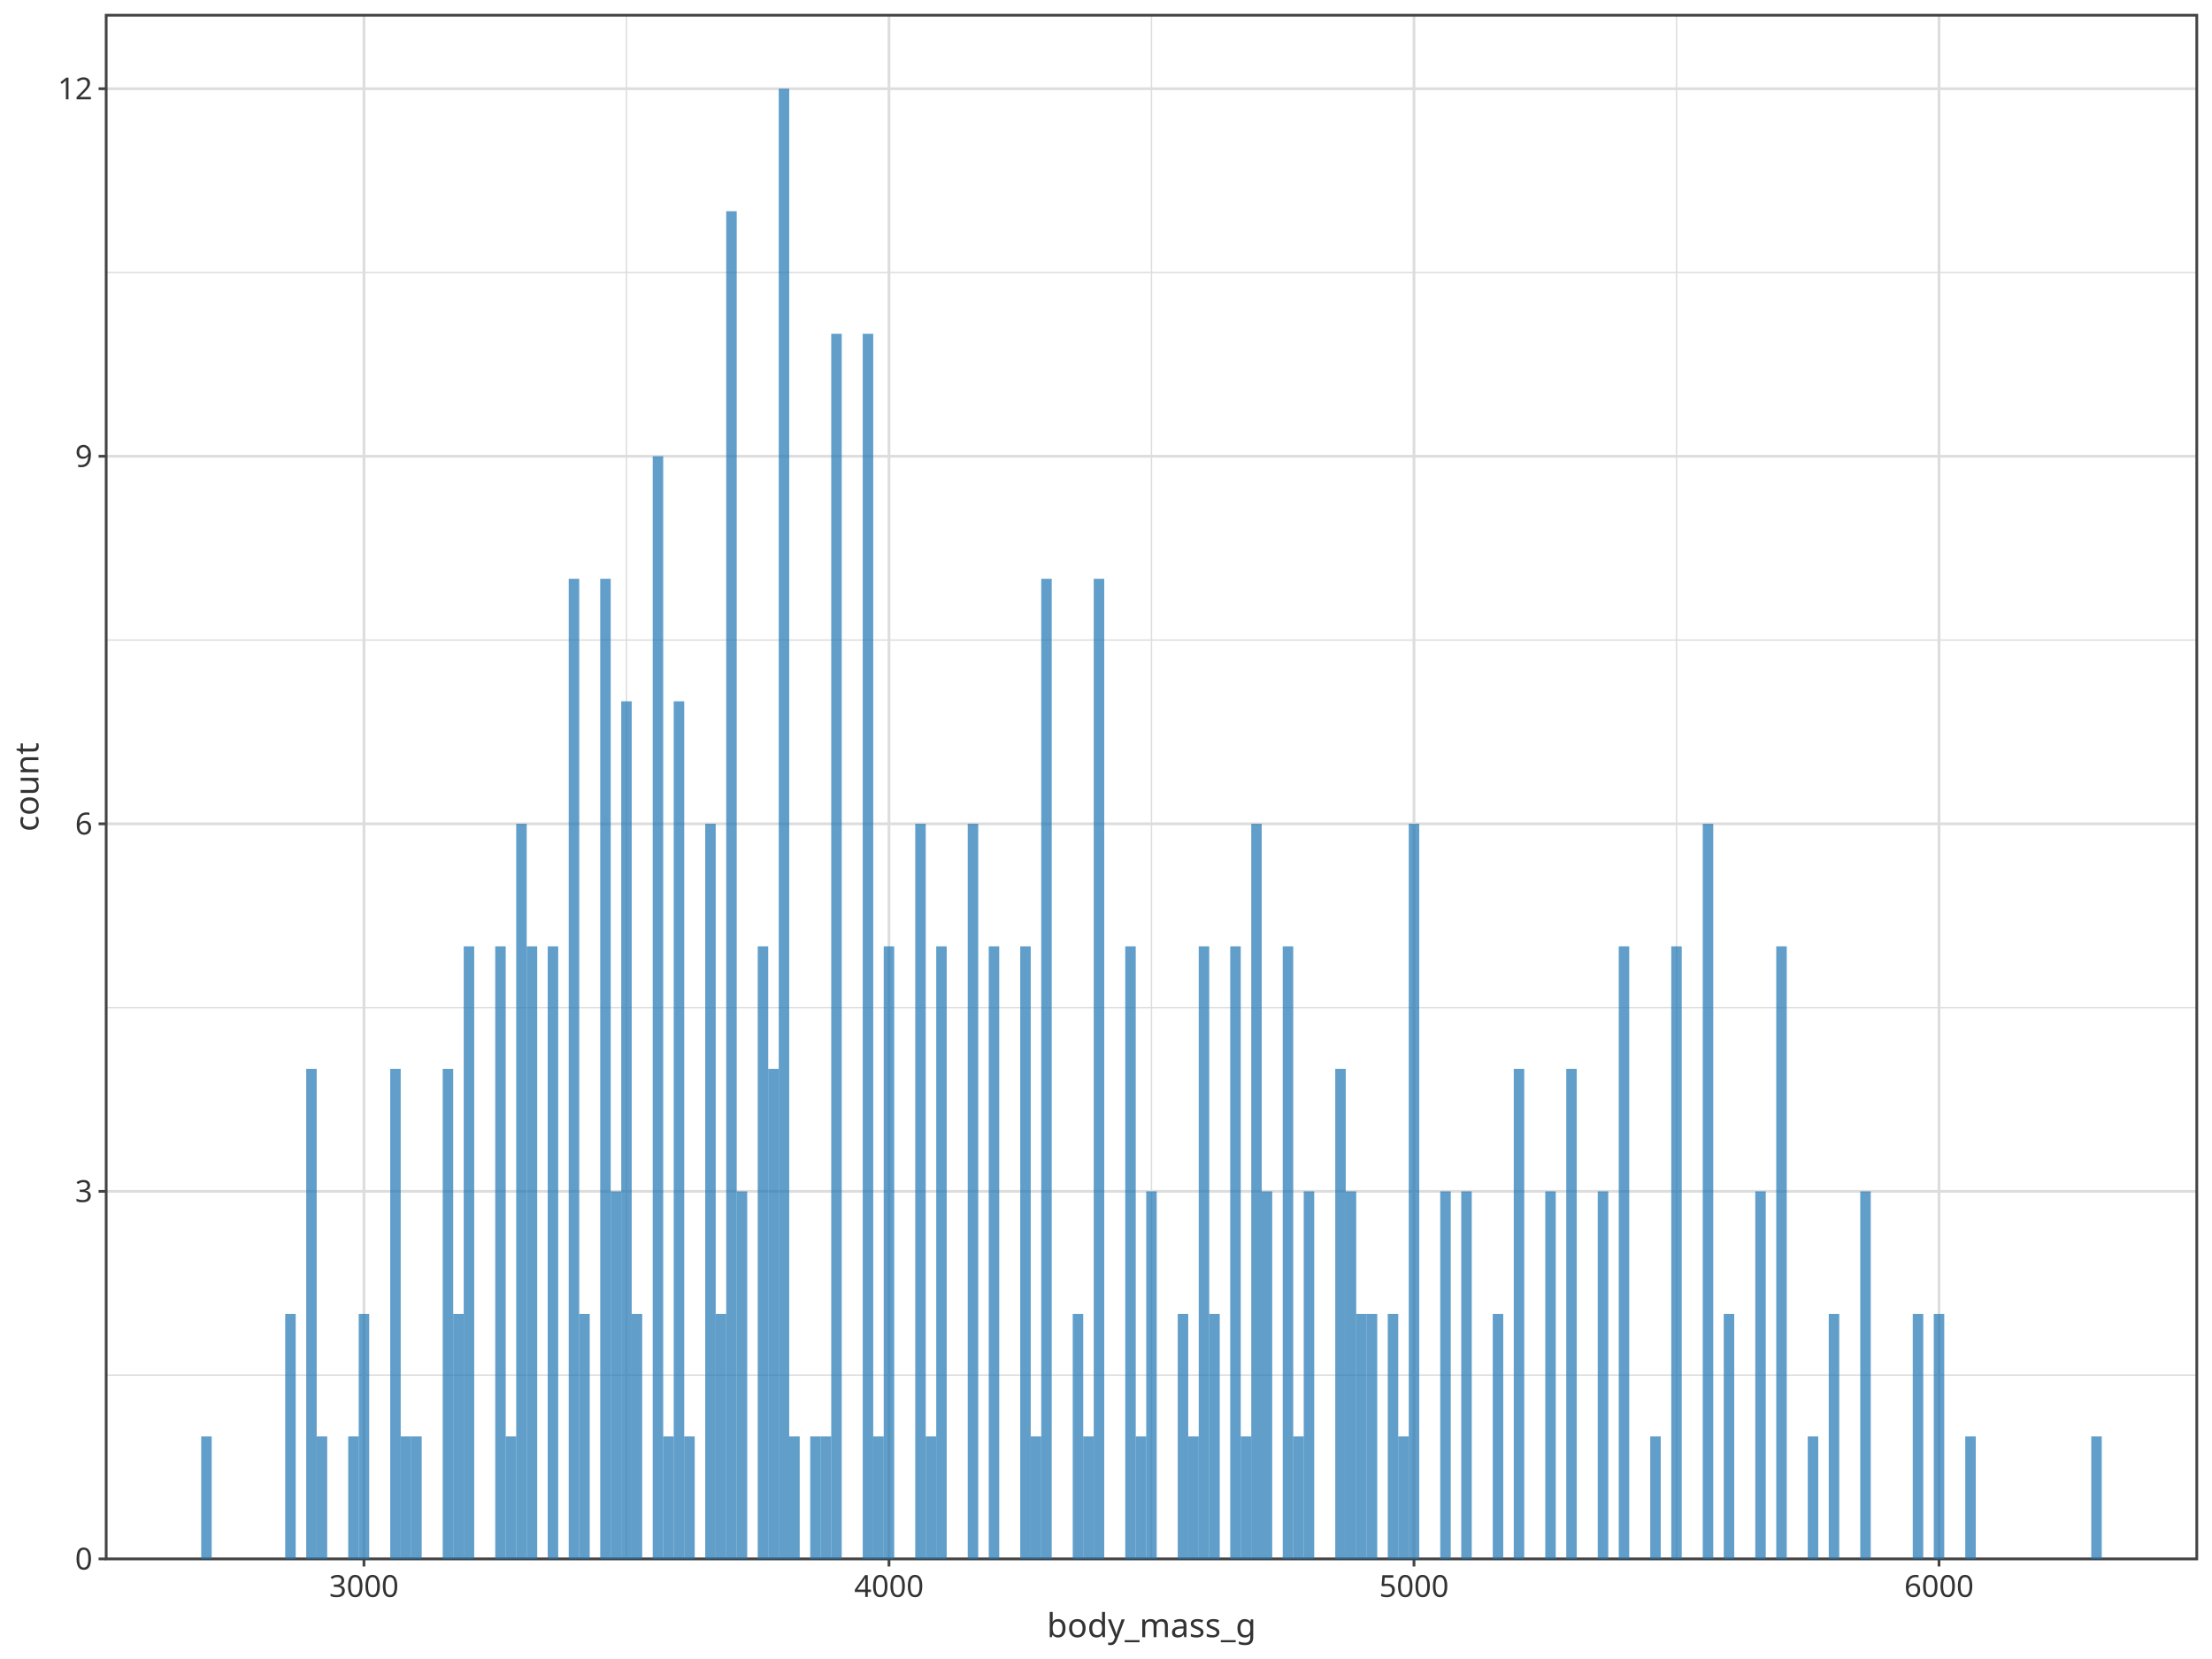
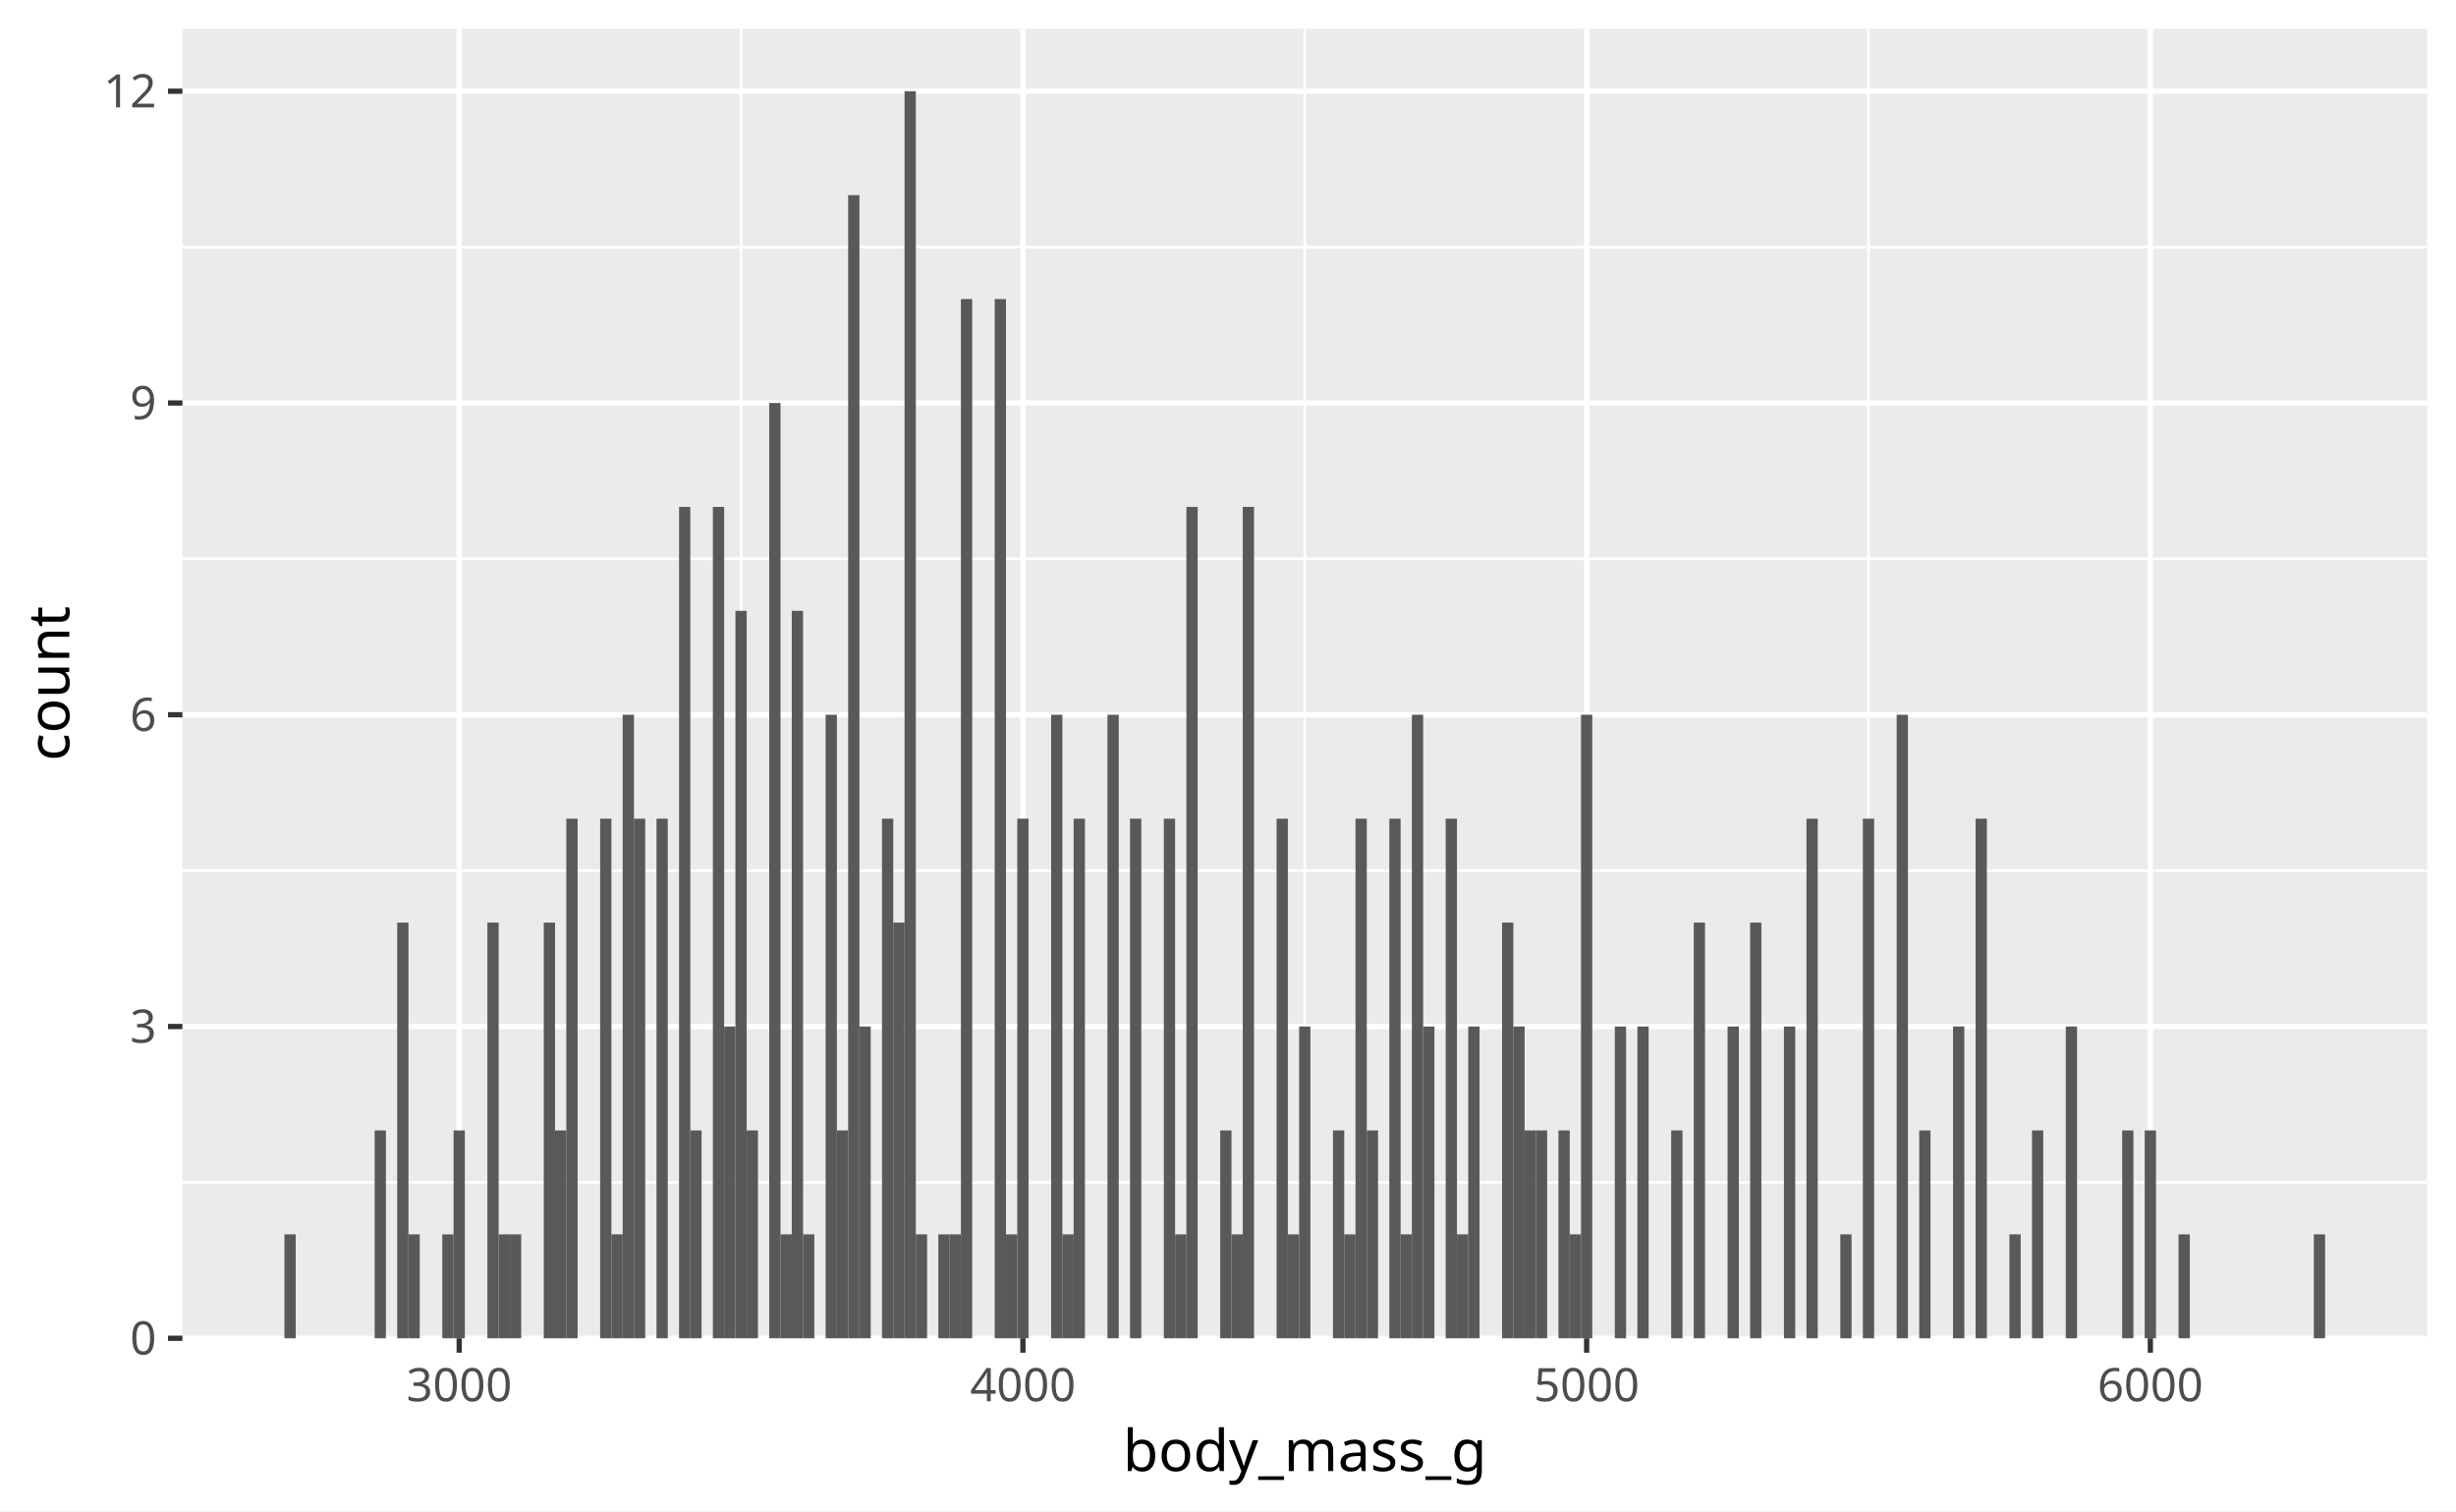
- <svg xmlns="http://www.w3.org/2000/svg" width="800" height="600" viewBox="0 0 800 600">
-   <rect x="0.0" y="0.0" width="800.0" height="600.0" fill="#ffffff" fill-opacity="1.0" stroke="none" />
-   <line x1="226.571" y1="5.5" x2="226.571" y2="563.8" stroke="#dddddd" stroke-width="0.5" />
-   <line x1="416.45" y1="5.5" x2="416.45" y2="563.8" stroke="#dddddd" stroke-width="0.5" />
-   <line x1="606.329" y1="5.5" x2="606.329" y2="563.8" stroke="#dddddd" stroke-width="0.5" />
-   <line x1="131.631" y1="5.5" x2="131.631" y2="563.8" stroke="#dddddd" stroke-width="1.0" />
-   <line x1="321.51" y1="5.5" x2="321.51" y2="563.8" stroke="#dddddd" stroke-width="1.0" />
-   <line x1="511.39" y1="5.5" x2="511.39" y2="563.8" stroke="#dddddd" stroke-width="1.0" />
-   <line x1="701.269" y1="5.5" x2="701.269" y2="563.8" stroke="#dddddd" stroke-width="1.0" />
-   <line x1="38.4" y1="497.336" x2="794.5" y2="497.336" stroke="#dddddd" stroke-width="0.5" />
-   <line x1="38.4" y1="364.407" x2="794.5" y2="364.407" stroke="#dddddd" stroke-width="0.5" />
-   <line x1="38.4" y1="231.479" x2="794.5" y2="231.479" stroke="#dddddd" stroke-width="0.5" />
-   <line x1="38.4" y1="98.55" x2="794.5" y2="98.55" stroke="#dddddd" stroke-width="0.5" />
-   <line x1="38.4" y1="563.8" x2="794.5" y2="563.8" stroke="#dddddd" stroke-width="1.0" />
-   <line x1="38.4" y1="430.871" x2="794.5" y2="430.871" stroke="#dddddd" stroke-width="1.0" />
-   <line x1="38.4" y1="297.943" x2="794.5" y2="297.943" stroke="#dddddd" stroke-width="1.0" />
-   <line x1="38.4" y1="165.014" x2="794.5" y2="165.014" stroke="#dddddd" stroke-width="1.0" />
-   <line x1="38.4" y1="32.086" x2="794.5" y2="32.086" stroke="#dddddd" stroke-width="1.0" />
-   <rect x="38.4" y="5.5" width="756.1" height="558.3" fill="#ffffff" fill-opacity="0.0" stroke="#444444" stroke-width="1.0" />
-   <line x1="131.631" y1="563.8" x2="131.631" y2="566.55" stroke="#444444" stroke-width="1.0" />
-   <text x="131.631" y="577.55" fill="#333333" font-size="11.0" font-family="sans-serif" text-anchor="middle">3000</text>
-   <line x1="321.51" y1="563.8" x2="321.51" y2="566.55" stroke="#444444" stroke-width="1.0" />
-   <text x="321.51" y="577.55" fill="#333333" font-size="11.0" font-family="sans-serif" text-anchor="middle">4000</text>
-   <line x1="511.39" y1="563.8" x2="511.39" y2="566.55" stroke="#444444" stroke-width="1.0" />
-   <text x="511.39" y="577.55" fill="#333333" font-size="11.0" font-family="sans-serif" text-anchor="middle">5000</text>
-   <line x1="701.269" y1="563.8" x2="701.269" y2="566.55" stroke="#444444" stroke-width="1.0" />
-   <text x="701.269" y="577.55" fill="#333333" font-size="11.0" font-family="sans-serif" text-anchor="middle">6000</text>
-   <line x1="38.4" y1="563.8" x2="35.65" y2="563.8" stroke="#444444" stroke-width="1.0" />
-   <text x="33.45" y="567.65" fill="#333333" font-size="11.0" font-family="sans-serif" text-anchor="end">0</text>
-   <line x1="38.4" y1="430.871" x2="35.65" y2="430.871" stroke="#444444" stroke-width="1.0" />
-   <text x="33.45" y="434.721" fill="#333333" font-size="11.0" font-family="sans-serif" text-anchor="end">3</text>
-   <line x1="38.4" y1="297.943" x2="35.65" y2="297.943" stroke="#444444" stroke-width="1.0" />
-   <text x="33.45" y="301.793" fill="#333333" font-size="11.0" font-family="sans-serif" text-anchor="end">6</text>
-   <line x1="38.4" y1="165.014" x2="35.65" y2="165.014" stroke="#444444" stroke-width="1.0" />
-   <text x="33.45" y="168.864" fill="#333333" font-size="11.0" font-family="sans-serif" text-anchor="end">9</text>
-   <line x1="38.4" y1="32.086" x2="35.65" y2="32.086" stroke="#444444" stroke-width="1.0" />
-   <text x="33.45" y="35.936" fill="#333333" font-size="11.0" font-family="sans-serif" text-anchor="end">12</text>
-   <text x="416.45" y="592.1" fill="#333333" font-size="12.0" font-family="sans-serif" text-anchor="middle">body_mass_g</text>
-   <text x="13.9" y="284.65" fill="#333333" font-size="12.0" font-family="sans-serif" text-anchor="middle" transform="rotate(-90.0 13.9 284.65)">count</text>
-   <rect x="72.768" y="519.49" width="3.798" height="44.31" fill="#1f77b4" fill-opacity="0.7" stroke="none" />
-   <rect x="103.149" y="475.181" width="3.798" height="88.619" fill="#1f77b4" fill-opacity="0.7" stroke="none" />
-   <rect x="110.744" y="386.562" width="3.798" height="177.238" fill="#1f77b4" fill-opacity="0.7" stroke="none" />
-   <rect x="114.542" y="519.49" width="3.798" height="44.31" fill="#1f77b4" fill-opacity="0.7" stroke="none" />
-   <rect x="125.934" y="519.49" width="3.798" height="44.31" fill="#1f77b4" fill-opacity="0.7" stroke="none" />
-   <rect x="129.732" y="475.181" width="3.798" height="88.619" fill="#1f77b4" fill-opacity="0.7" stroke="none" />
-   <rect x="141.125" y="386.562" width="3.798" height="177.238" fill="#1f77b4" fill-opacity="0.7" stroke="none" />
-   <rect x="144.922" y="519.49" width="3.798" height="44.31" fill="#1f77b4" fill-opacity="0.7" stroke="none" />
-   <rect x="148.72" y="519.49" width="3.798" height="44.31" fill="#1f77b4" fill-opacity="0.7" stroke="none" />
-   <rect x="160.113" y="386.562" width="3.798" height="177.238" fill="#1f77b4" fill-opacity="0.7" stroke="none" />
-   <rect x="163.91" y="475.181" width="3.798" height="88.619" fill="#1f77b4" fill-opacity="0.7" stroke="none" />
-   <rect x="167.708" y="342.252" width="3.798" height="221.548" fill="#1f77b4" fill-opacity="0.7" stroke="none" />
-   <rect x="179.101" y="342.252" width="3.798" height="221.548" fill="#1f77b4" fill-opacity="0.7" stroke="none" />
-   <rect x="182.898" y="519.49" width="3.798" height="44.31" fill="#1f77b4" fill-opacity="0.7" stroke="none" />
-   <rect x="186.696" y="297.943" width="3.798" height="265.857" fill="#1f77b4" fill-opacity="0.7" stroke="none" />
-   <rect x="190.493" y="342.252" width="3.798" height="221.548" fill="#1f77b4" fill-opacity="0.7" stroke="none" />
-   <rect x="198.089" y="342.252" width="3.798" height="221.548" fill="#1f77b4" fill-opacity="0.7" stroke="none" />
-   <rect x="205.684" y="209.324" width="3.798" height="354.476" fill="#1f77b4" fill-opacity="0.7" stroke="none" />
-   <rect x="209.481" y="475.181" width="3.798" height="88.619" fill="#1f77b4" fill-opacity="0.7" stroke="none" />
-   <rect x="217.077" y="209.324" width="3.798" height="354.476" fill="#1f77b4" fill-opacity="0.7" stroke="none" />
-   <rect x="220.874" y="430.871" width="3.798" height="132.929" fill="#1f77b4" fill-opacity="0.7" stroke="none" />
-   <rect x="224.672" y="253.633" width="3.798" height="310.167" fill="#1f77b4" fill-opacity="0.7" stroke="none" />
-   <rect x="228.469" y="475.181" width="3.798" height="88.619" fill="#1f77b4" fill-opacity="0.7" stroke="none" />
-   <rect x="236.065" y="165.014" width="3.798" height="398.786" fill="#1f77b4" fill-opacity="0.7" stroke="none" />
-   <rect x="239.862" y="519.49" width="3.798" height="44.31" fill="#1f77b4" fill-opacity="0.7" stroke="none" />
-   <rect x="243.66" y="253.633" width="3.798" height="310.167" fill="#1f77b4" fill-opacity="0.7" stroke="none" />
-   <rect x="247.457" y="519.49" width="3.798" height="44.31" fill="#1f77b4" fill-opacity="0.7" stroke="none" />
-   <rect x="255.052" y="297.943" width="3.798" height="265.857" fill="#1f77b4" fill-opacity="0.7" stroke="none" />
-   <rect x="258.85" y="475.181" width="3.798" height="88.619" fill="#1f77b4" fill-opacity="0.7" stroke="none" />
-   <rect x="262.648" y="76.395" width="3.798" height="487.405" fill="#1f77b4" fill-opacity="0.7" stroke="none" />
-   <rect x="266.445" y="430.871" width="3.798" height="132.929" fill="#1f77b4" fill-opacity="0.7" stroke="none" />
-   <rect x="274.04" y="342.252" width="3.798" height="221.548" fill="#1f77b4" fill-opacity="0.7" stroke="none" />
-   <rect x="277.838" y="386.562" width="3.798" height="177.238" fill="#1f77b4" fill-opacity="0.7" stroke="none" />
-   <rect x="281.636" y="32.086" width="3.798" height="531.714" fill="#1f77b4" fill-opacity="0.7" stroke="none" />
-   <rect x="285.433" y="519.49" width="3.798" height="44.31" fill="#1f77b4" fill-opacity="0.7" stroke="none" />
-   <rect x="293.028" y="519.49" width="3.798" height="44.31" fill="#1f77b4" fill-opacity="0.7" stroke="none" />
-   <rect x="296.826" y="519.49" width="3.798" height="44.31" fill="#1f77b4" fill-opacity="0.7" stroke="none" />
-   <rect x="300.624" y="120.705" width="3.798" height="443.095" fill="#1f77b4" fill-opacity="0.7" stroke="none" />
-   <rect x="312.016" y="120.705" width="3.798" height="443.095" fill="#1f77b4" fill-opacity="0.7" stroke="none" />
-   <rect x="315.814" y="519.49" width="3.798" height="44.31" fill="#1f77b4" fill-opacity="0.7" stroke="none" />
-   <rect x="319.611" y="342.252" width="3.798" height="221.548" fill="#1f77b4" fill-opacity="0.7" stroke="none" />
-   <rect x="331.004" y="297.943" width="3.798" height="265.857" fill="#1f77b4" fill-opacity="0.7" stroke="none" />
-   <rect x="334.802" y="519.49" width="3.798" height="44.31" fill="#1f77b4" fill-opacity="0.7" stroke="none" />
-   <rect x="338.599" y="342.252" width="3.798" height="221.548" fill="#1f77b4" fill-opacity="0.7" stroke="none" />
-   <rect x="349.992" y="297.943" width="3.798" height="265.857" fill="#1f77b4" fill-opacity="0.7" stroke="none" />
-   <rect x="357.587" y="342.252" width="3.798" height="221.548" fill="#1f77b4" fill-opacity="0.7" stroke="none" />
-   <rect x="368.98" y="342.252" width="3.798" height="221.548" fill="#1f77b4" fill-opacity="0.7" stroke="none" />
-   <rect x="372.778" y="519.49" width="3.798" height="44.31" fill="#1f77b4" fill-opacity="0.7" stroke="none" />
-   <rect x="376.575" y="209.324" width="3.798" height="354.476" fill="#1f77b4" fill-opacity="0.7" stroke="none" />
-   <rect x="387.968" y="475.181" width="3.798" height="88.619" fill="#1f77b4" fill-opacity="0.7" stroke="none" />
-   <rect x="391.766" y="519.49" width="3.798" height="44.31" fill="#1f77b4" fill-opacity="0.7" stroke="none" />
-   <rect x="395.563" y="209.324" width="3.798" height="354.476" fill="#1f77b4" fill-opacity="0.7" stroke="none" />
-   <rect x="406.956" y="342.252" width="3.798" height="221.548" fill="#1f77b4" fill-opacity="0.7" stroke="none" />
-   <rect x="410.754" y="519.49" width="3.798" height="44.31" fill="#1f77b4" fill-opacity="0.7" stroke="none" />
-   <rect x="414.551" y="430.871" width="3.798" height="132.929" fill="#1f77b4" fill-opacity="0.7" stroke="none" />
-   <rect x="425.944" y="475.181" width="3.798" height="88.619" fill="#1f77b4" fill-opacity="0.7" stroke="none" />
-   <rect x="429.742" y="519.49" width="3.798" height="44.31" fill="#1f77b4" fill-opacity="0.7" stroke="none" />
-   <rect x="433.539" y="342.252" width="3.798" height="221.548" fill="#1f77b4" fill-opacity="0.7" stroke="none" />
-   <rect x="437.337" y="475.181" width="3.798" height="88.619" fill="#1f77b4" fill-opacity="0.7" stroke="none" />
-   <rect x="444.932" y="342.252" width="3.798" height="221.548" fill="#1f77b4" fill-opacity="0.7" stroke="none" />
-   <rect x="448.73" y="519.49" width="3.798" height="44.31" fill="#1f77b4" fill-opacity="0.7" stroke="none" />
-   <rect x="452.527" y="297.943" width="3.798" height="265.857" fill="#1f77b4" fill-opacity="0.7" stroke="none" />
-   <rect x="456.325" y="430.871" width="3.798" height="132.929" fill="#1f77b4" fill-opacity="0.7" stroke="none" />
-   <rect x="463.92" y="342.252" width="3.798" height="221.548" fill="#1f77b4" fill-opacity="0.7" stroke="none" />
-   <rect x="467.717" y="519.49" width="3.798" height="44.31" fill="#1f77b4" fill-opacity="0.7" stroke="none" />
-   <rect x="471.515" y="430.871" width="3.798" height="132.929" fill="#1f77b4" fill-opacity="0.7" stroke="none" />
-   <rect x="482.908" y="386.562" width="3.798" height="177.238" fill="#1f77b4" fill-opacity="0.7" stroke="none" />
-   <rect x="486.705" y="430.871" width="3.798" height="132.929" fill="#1f77b4" fill-opacity="0.7" stroke="none" />
-   <rect x="490.503" y="475.181" width="3.798" height="88.619" fill="#1f77b4" fill-opacity="0.7" stroke="none" />
-   <rect x="494.301" y="475.181" width="3.798" height="88.619" fill="#1f77b4" fill-opacity="0.7" stroke="none" />
-   <rect x="501.896" y="475.181" width="3.798" height="88.619" fill="#1f77b4" fill-opacity="0.7" stroke="none" />
-   <rect x="505.693" y="519.49" width="3.798" height="44.31" fill="#1f77b4" fill-opacity="0.7" stroke="none" />
-   <rect x="509.491" y="297.943" width="3.798" height="265.857" fill="#1f77b4" fill-opacity="0.7" stroke="none" />
-   <rect x="520.884" y="430.871" width="3.798" height="132.929" fill="#1f77b4" fill-opacity="0.7" stroke="none" />
-   <rect x="528.479" y="430.871" width="3.798" height="132.929" fill="#1f77b4" fill-opacity="0.7" stroke="none" />
-   <rect x="539.872" y="475.181" width="3.798" height="88.619" fill="#1f77b4" fill-opacity="0.7" stroke="none" />
-   <rect x="547.467" y="386.562" width="3.798" height="177.238" fill="#1f77b4" fill-opacity="0.7" stroke="none" />
-   <rect x="558.86" y="430.871" width="3.798" height="132.929" fill="#1f77b4" fill-opacity="0.7" stroke="none" />
-   <rect x="566.455" y="386.562" width="3.798" height="177.238" fill="#1f77b4" fill-opacity="0.7" stroke="none" />
-   <rect x="577.848" y="430.871" width="3.798" height="132.929" fill="#1f77b4" fill-opacity="0.7" stroke="none" />
-   <rect x="585.443" y="342.252" width="3.798" height="221.548" fill="#1f77b4" fill-opacity="0.7" stroke="none" />
-   <rect x="596.835" y="519.49" width="3.798" height="44.31" fill="#1f77b4" fill-opacity="0.7" stroke="none" />
-   <rect x="604.431" y="342.252" width="3.798" height="221.548" fill="#1f77b4" fill-opacity="0.7" stroke="none" />
-   <rect x="615.823" y="297.943" width="3.798" height="265.857" fill="#1f77b4" fill-opacity="0.7" stroke="none" />
-   <rect x="623.419" y="475.181" width="3.798" height="88.619" fill="#1f77b4" fill-opacity="0.7" stroke="none" />
-   <rect x="634.811" y="430.871" width="3.798" height="132.929" fill="#1f77b4" fill-opacity="0.7" stroke="none" />
-   <rect x="642.407" y="342.252" width="3.798" height="221.548" fill="#1f77b4" fill-opacity="0.7" stroke="none" />
-   <rect x="653.799" y="519.49" width="3.798" height="44.31" fill="#1f77b4" fill-opacity="0.7" stroke="none" />
-   <rect x="661.395" y="475.181" width="3.798" height="88.619" fill="#1f77b4" fill-opacity="0.7" stroke="none" />
-   <rect x="672.787" y="430.871" width="3.798" height="132.929" fill="#1f77b4" fill-opacity="0.7" stroke="none" />
-   <rect x="691.775" y="475.181" width="3.798" height="88.619" fill="#1f77b4" fill-opacity="0.7" stroke="none" />
-   <rect x="699.37" y="475.181" width="3.798" height="88.619" fill="#1f77b4" fill-opacity="0.7" stroke="none" />
-   <rect x="710.763" y="519.49" width="3.798" height="44.31" fill="#1f77b4" fill-opacity="0.7" stroke="none" />
-   <rect x="756.334" y="519.49" width="3.798" height="44.31" fill="#1f77b4" fill-opacity="0.7" stroke="none" />
+ <svg xmlns="http://www.w3.org/2000/svg" width="624" height="384" viewBox="0 0 624 384">
+   <rect x="0.0" y="0.0" width="624.0" height="384.0" fill="#ffffff" fill-opacity="1.0" stroke="none" />
+   <rect x="46.347" y="7.333" width="570.32" height="332.667" fill="#ebebeb" fill-opacity="1.0" stroke="none" />
+   <line x1="188.282" y1="7.333" x2="188.282" y2="340.0" stroke="#ffffff" stroke-width="0.667" />
+   <line x1="331.507" y1="7.333" x2="331.507" y2="340.0" stroke="#ffffff" stroke-width="0.667" />
+   <line x1="474.731" y1="7.333" x2="474.731" y2="340.0" stroke="#ffffff" stroke-width="0.667" />
+   <line x1="116.67" y1="7.333" x2="116.67" y2="340.0" stroke="#ffffff" stroke-width="1.333" />
+   <line x1="259.894" y1="7.333" x2="259.894" y2="340.0" stroke="#ffffff" stroke-width="1.333" />
+   <line x1="403.119" y1="7.333" x2="403.119" y2="340.0" stroke="#ffffff" stroke-width="1.333" />
+   <line x1="546.343" y1="7.333" x2="546.343" y2="340.0" stroke="#ffffff" stroke-width="1.333" />
+   <line x1="46.347" y1="300.397" x2="616.667" y2="300.397" stroke="#ffffff" stroke-width="0.667" />
+   <line x1="46.347" y1="221.19" x2="616.667" y2="221.19" stroke="#ffffff" stroke-width="0.667" />
+   <line x1="46.347" y1="141.984" x2="616.667" y2="141.984" stroke="#ffffff" stroke-width="0.667" />
+   <line x1="46.347" y1="62.778" x2="616.667" y2="62.778" stroke="#ffffff" stroke-width="0.667" />
+   <line x1="46.347" y1="340.0" x2="616.667" y2="340.0" stroke="#ffffff" stroke-width="1.333" />
+   <line x1="46.347" y1="260.794" x2="616.667" y2="260.794" stroke="#ffffff" stroke-width="1.333" />
+   <line x1="46.347" y1="181.587" x2="616.667" y2="181.587" stroke="#ffffff" stroke-width="1.333" />
+   <line x1="46.347" y1="102.381" x2="616.667" y2="102.381" stroke="#ffffff" stroke-width="1.333" />
+   <line x1="46.347" y1="23.175" x2="616.667" y2="23.175" stroke="#ffffff" stroke-width="1.333" />
+   <line x1="116.67" y1="340.0" x2="116.67" y2="343.667" stroke="#333333" stroke-width="1.333" />
+   <text x="116.67" y="355.987" fill="#4d4d4d" font-size="11.733" font-family="sans-serif" text-anchor="middle">3000</text>
+   <line x1="259.894" y1="340.0" x2="259.894" y2="343.667" stroke="#333333" stroke-width="1.333" />
+   <text x="259.894" y="355.987" fill="#4d4d4d" font-size="11.733" font-family="sans-serif" text-anchor="middle">4000</text>
+   <line x1="403.119" y1="340.0" x2="403.119" y2="343.667" stroke="#333333" stroke-width="1.333" />
+   <text x="403.119" y="355.987" fill="#4d4d4d" font-size="11.733" font-family="sans-serif" text-anchor="middle">5000</text>
+   <line x1="546.343" y1="340.0" x2="546.343" y2="343.667" stroke="#333333" stroke-width="1.333" />
+   <text x="546.343" y="355.987" fill="#4d4d4d" font-size="11.733" font-family="sans-serif" text-anchor="middle">6000</text>
+   <line x1="46.347" y1="340.0" x2="42.68" y2="340.0" stroke="#333333" stroke-width="1.333" />
+   <text x="39.747" y="344.107" fill="#4d4d4d" font-size="11.733" font-family="sans-serif" text-anchor="end">0</text>
+   <line x1="46.347" y1="260.794" x2="42.68" y2="260.794" stroke="#333333" stroke-width="1.333" />
+   <text x="39.747" y="264.9" fill="#4d4d4d" font-size="11.733" font-family="sans-serif" text-anchor="end">3</text>
+   <line x1="46.347" y1="181.587" x2="42.68" y2="181.587" stroke="#333333" stroke-width="1.333" />
+   <text x="39.747" y="185.694" fill="#4d4d4d" font-size="11.733" font-family="sans-serif" text-anchor="end">6</text>
+   <line x1="46.347" y1="102.381" x2="42.68" y2="102.381" stroke="#333333" stroke-width="1.333" />
+   <text x="39.747" y="106.488" fill="#4d4d4d" font-size="11.733" font-family="sans-serif" text-anchor="end">9</text>
+   <line x1="46.347" y1="23.175" x2="42.68" y2="23.175" stroke="#333333" stroke-width="1.333" />
+   <text x="39.747" y="27.281" fill="#4d4d4d" font-size="11.733" font-family="sans-serif" text-anchor="end">12</text>
+   <text x="331.507" y="373.733" fill="#000000" font-size="14.667" font-family="sans-serif" text-anchor="middle">body_mass_g</text>
+   <text x="17.6" y="173.667" fill="#000000" font-size="14.667" font-family="sans-serif" text-anchor="middle" transform="rotate(-90.0 17.6 173.6667)">count</text>
+   <rect x="72.27" y="313.598" width="2.864" height="26.402" fill="#595959" fill-opacity="1.0" stroke="none" />
+   <rect x="95.186" y="287.196" width="2.864" height="52.804" fill="#595959" fill-opacity="1.0" stroke="none" />
+   <rect x="100.915" y="234.392" width="2.864" height="105.608" fill="#595959" fill-opacity="1.0" stroke="none" />
+   <rect x="103.78" y="313.598" width="2.864" height="26.402" fill="#595959" fill-opacity="1.0" stroke="none" />
+   <rect x="112.373" y="313.598" width="2.864" height="26.402" fill="#595959" fill-opacity="1.0" stroke="none" />
+   <rect x="115.238" y="287.196" width="2.864" height="52.804" fill="#595959" fill-opacity="1.0" stroke="none" />
+   <rect x="123.831" y="234.392" width="2.864" height="105.608" fill="#595959" fill-opacity="1.0" stroke="none" />
+   <rect x="126.696" y="313.598" width="2.864" height="26.402" fill="#595959" fill-opacity="1.0" stroke="none" />
+   <rect x="129.56" y="313.598" width="2.864" height="26.402" fill="#595959" fill-opacity="1.0" stroke="none" />
+   <rect x="138.154" y="234.392" width="2.864" height="105.608" fill="#595959" fill-opacity="1.0" stroke="none" />
+   <rect x="141.018" y="287.196" width="2.864" height="52.804" fill="#595959" fill-opacity="1.0" stroke="none" />
+   <rect x="143.883" y="207.989" width="2.864" height="132.011" fill="#595959" fill-opacity="1.0" stroke="none" />
+   <rect x="152.476" y="207.989" width="2.864" height="132.011" fill="#595959" fill-opacity="1.0" stroke="none" />
+   <rect x="155.341" y="313.598" width="2.864" height="26.402" fill="#595959" fill-opacity="1.0" stroke="none" />
+   <rect x="158.205" y="181.587" width="2.864" height="158.413" fill="#595959" fill-opacity="1.0" stroke="none" />
+   <rect x="161.069" y="207.989" width="2.864" height="132.011" fill="#595959" fill-opacity="1.0" stroke="none" />
+   <rect x="166.798" y="207.989" width="2.864" height="132.011" fill="#595959" fill-opacity="1.0" stroke="none" />
+   <rect x="172.527" y="128.783" width="2.864" height="211.217" fill="#595959" fill-opacity="1.0" stroke="none" />
+   <rect x="175.392" y="287.196" width="2.864" height="52.804" fill="#595959" fill-opacity="1.0" stroke="none" />
+   <rect x="181.121" y="128.783" width="2.864" height="211.217" fill="#595959" fill-opacity="1.0" stroke="none" />
+   <rect x="183.985" y="260.794" width="2.864" height="79.206" fill="#595959" fill-opacity="1.0" stroke="none" />
+   <rect x="186.85" y="155.185" width="2.864" height="184.815" fill="#595959" fill-opacity="1.0" stroke="none" />
+   <rect x="189.714" y="287.196" width="2.864" height="52.804" fill="#595959" fill-opacity="1.0" stroke="none" />
+   <rect x="195.443" y="102.381" width="2.864" height="237.619" fill="#595959" fill-opacity="1.0" stroke="none" />
+   <rect x="198.308" y="313.598" width="2.864" height="26.402" fill="#595959" fill-opacity="1.0" stroke="none" />
+   <rect x="201.172" y="155.185" width="2.864" height="184.815" fill="#595959" fill-opacity="1.0" stroke="none" />
+   <rect x="204.037" y="313.598" width="2.864" height="26.402" fill="#595959" fill-opacity="1.0" stroke="none" />
+   <rect x="209.766" y="181.587" width="2.864" height="158.413" fill="#595959" fill-opacity="1.0" stroke="none" />
+   <rect x="212.63" y="287.196" width="2.864" height="52.804" fill="#595959" fill-opacity="1.0" stroke="none" />
+   <rect x="215.495" y="49.577" width="2.864" height="290.423" fill="#595959" fill-opacity="1.0" stroke="none" />
+   <rect x="218.359" y="260.794" width="2.864" height="79.206" fill="#595959" fill-opacity="1.0" stroke="none" />
+   <rect x="224.088" y="207.989" width="2.864" height="132.011" fill="#595959" fill-opacity="1.0" stroke="none" />
+   <rect x="226.953" y="234.392" width="2.864" height="105.608" fill="#595959" fill-opacity="1.0" stroke="none" />
+   <rect x="229.817" y="23.175" width="2.864" height="316.825" fill="#595959" fill-opacity="1.0" stroke="none" />
+   <rect x="232.682" y="313.598" width="2.864" height="26.402" fill="#595959" fill-opacity="1.0" stroke="none" />
+   <rect x="238.411" y="313.598" width="2.864" height="26.402" fill="#595959" fill-opacity="1.0" stroke="none" />
+   <rect x="241.275" y="313.598" width="2.864" height="26.402" fill="#595959" fill-opacity="1.0" stroke="none" />
+   <rect x="244.14" y="75.979" width="2.864" height="264.021" fill="#595959" fill-opacity="1.0" stroke="none" />
+   <rect x="252.733" y="75.979" width="2.864" height="264.021" fill="#595959" fill-opacity="1.0" stroke="none" />
+   <rect x="255.598" y="313.598" width="2.864" height="26.402" fill="#595959" fill-opacity="1.0" stroke="none" />
+   <rect x="258.462" y="207.989" width="2.864" height="132.011" fill="#595959" fill-opacity="1.0" stroke="none" />
+   <rect x="267.056" y="181.587" width="2.864" height="158.413" fill="#595959" fill-opacity="1.0" stroke="none" />
+   <rect x="269.92" y="313.598" width="2.864" height="26.402" fill="#595959" fill-opacity="1.0" stroke="none" />
+   <rect x="272.785" y="207.989" width="2.864" height="132.011" fill="#595959" fill-opacity="1.0" stroke="none" />
+   <rect x="281.378" y="181.587" width="2.864" height="158.413" fill="#595959" fill-opacity="1.0" stroke="none" />
+   <rect x="287.107" y="207.989" width="2.864" height="132.011" fill="#595959" fill-opacity="1.0" stroke="none" />
+   <rect x="295.701" y="207.989" width="2.864" height="132.011" fill="#595959" fill-opacity="1.0" stroke="none" />
+   <rect x="298.565" y="313.598" width="2.864" height="26.402" fill="#595959" fill-opacity="1.0" stroke="none" />
+   <rect x="301.43" y="128.783" width="2.864" height="211.217" fill="#595959" fill-opacity="1.0" stroke="none" />
+   <rect x="310.023" y="287.196" width="2.864" height="52.804" fill="#595959" fill-opacity="1.0" stroke="none" />
+   <rect x="312.887" y="313.598" width="2.864" height="26.402" fill="#595959" fill-opacity="1.0" stroke="none" />
+   <rect x="315.752" y="128.783" width="2.864" height="211.217" fill="#595959" fill-opacity="1.0" stroke="none" />
+   <rect x="324.345" y="207.989" width="2.864" height="132.011" fill="#595959" fill-opacity="1.0" stroke="none" />
+   <rect x="327.21" y="313.598" width="2.864" height="26.402" fill="#595959" fill-opacity="1.0" stroke="none" />
+   <rect x="330.074" y="260.794" width="2.864" height="79.206" fill="#595959" fill-opacity="1.0" stroke="none" />
+   <rect x="338.668" y="287.196" width="2.864" height="52.804" fill="#595959" fill-opacity="1.0" stroke="none" />
+   <rect x="341.532" y="313.598" width="2.864" height="26.402" fill="#595959" fill-opacity="1.0" stroke="none" />
+   <rect x="344.397" y="207.989" width="2.864" height="132.011" fill="#595959" fill-opacity="1.0" stroke="none" />
+   <rect x="347.261" y="287.196" width="2.864" height="52.804" fill="#595959" fill-opacity="1.0" stroke="none" />
+   <rect x="352.99" y="207.989" width="2.864" height="132.011" fill="#595959" fill-opacity="1.0" stroke="none" />
+   <rect x="355.855" y="313.598" width="2.864" height="26.402" fill="#595959" fill-opacity="1.0" stroke="none" />
+   <rect x="358.719" y="181.587" width="2.864" height="158.413" fill="#595959" fill-opacity="1.0" stroke="none" />
+   <rect x="361.584" y="260.794" width="2.864" height="79.206" fill="#595959" fill-opacity="1.0" stroke="none" />
+   <rect x="367.313" y="207.989" width="2.864" height="132.011" fill="#595959" fill-opacity="1.0" stroke="none" />
+   <rect x="370.177" y="313.598" width="2.864" height="26.402" fill="#595959" fill-opacity="1.0" stroke="none" />
+   <rect x="373.042" y="260.794" width="2.864" height="79.206" fill="#595959" fill-opacity="1.0" stroke="none" />
+   <rect x="381.635" y="234.392" width="2.864" height="105.608" fill="#595959" fill-opacity="1.0" stroke="none" />
+   <rect x="384.5" y="260.794" width="2.864" height="79.206" fill="#595959" fill-opacity="1.0" stroke="none" />
+   <rect x="387.364" y="287.196" width="2.864" height="52.804" fill="#595959" fill-opacity="1.0" stroke="none" />
+   <rect x="390.229" y="287.196" width="2.864" height="52.804" fill="#595959" fill-opacity="1.0" stroke="none" />
+   <rect x="395.958" y="287.196" width="2.864" height="52.804" fill="#595959" fill-opacity="1.0" stroke="none" />
+   <rect x="398.822" y="313.598" width="2.864" height="26.402" fill="#595959" fill-opacity="1.0" stroke="none" />
+   <rect x="401.687" y="181.587" width="2.864" height="158.413" fill="#595959" fill-opacity="1.0" stroke="none" />
+   <rect x="410.28" y="260.794" width="2.864" height="79.206" fill="#595959" fill-opacity="1.0" stroke="none" />
+   <rect x="416.009" y="260.794" width="2.864" height="79.206" fill="#595959" fill-opacity="1.0" stroke="none" />
+   <rect x="424.603" y="287.196" width="2.864" height="52.804" fill="#595959" fill-opacity="1.0" stroke="none" />
+   <rect x="430.332" y="234.392" width="2.864" height="105.608" fill="#595959" fill-opacity="1.0" stroke="none" />
+   <rect x="438.925" y="260.794" width="2.864" height="79.206" fill="#595959" fill-opacity="1.0" stroke="none" />
+   <rect x="444.654" y="234.392" width="2.864" height="105.608" fill="#595959" fill-opacity="1.0" stroke="none" />
+   <rect x="453.248" y="260.794" width="2.864" height="79.206" fill="#595959" fill-opacity="1.0" stroke="none" />
+   <rect x="458.976" y="207.989" width="2.864" height="132.011" fill="#595959" fill-opacity="1.0" stroke="none" />
+   <rect x="467.57" y="313.598" width="2.864" height="26.402" fill="#595959" fill-opacity="1.0" stroke="none" />
+   <rect x="473.299" y="207.989" width="2.864" height="132.011" fill="#595959" fill-opacity="1.0" stroke="none" />
+   <rect x="481.892" y="181.587" width="2.864" height="158.413" fill="#595959" fill-opacity="1.0" stroke="none" />
+   <rect x="487.621" y="287.196" width="2.864" height="52.804" fill="#595959" fill-opacity="1.0" stroke="none" />
+   <rect x="496.215" y="260.794" width="2.864" height="79.206" fill="#595959" fill-opacity="1.0" stroke="none" />
+   <rect x="501.944" y="207.989" width="2.864" height="132.011" fill="#595959" fill-opacity="1.0" stroke="none" />
+   <rect x="510.537" y="313.598" width="2.864" height="26.402" fill="#595959" fill-opacity="1.0" stroke="none" />
+   <rect x="516.266" y="287.196" width="2.864" height="52.804" fill="#595959" fill-opacity="1.0" stroke="none" />
+   <rect x="524.86" y="260.794" width="2.864" height="79.206" fill="#595959" fill-opacity="1.0" stroke="none" />
+   <rect x="539.182" y="287.196" width="2.864" height="52.804" fill="#595959" fill-opacity="1.0" stroke="none" />
+   <rect x="544.911" y="287.196" width="2.864" height="52.804" fill="#595959" fill-opacity="1.0" stroke="none" />
+   <rect x="553.505" y="313.598" width="2.864" height="26.402" fill="#595959" fill-opacity="1.0" stroke="none" />
+   <rect x="587.879" y="313.598" width="2.864" height="26.402" fill="#595959" fill-opacity="1.0" stroke="none" />
</svg>
